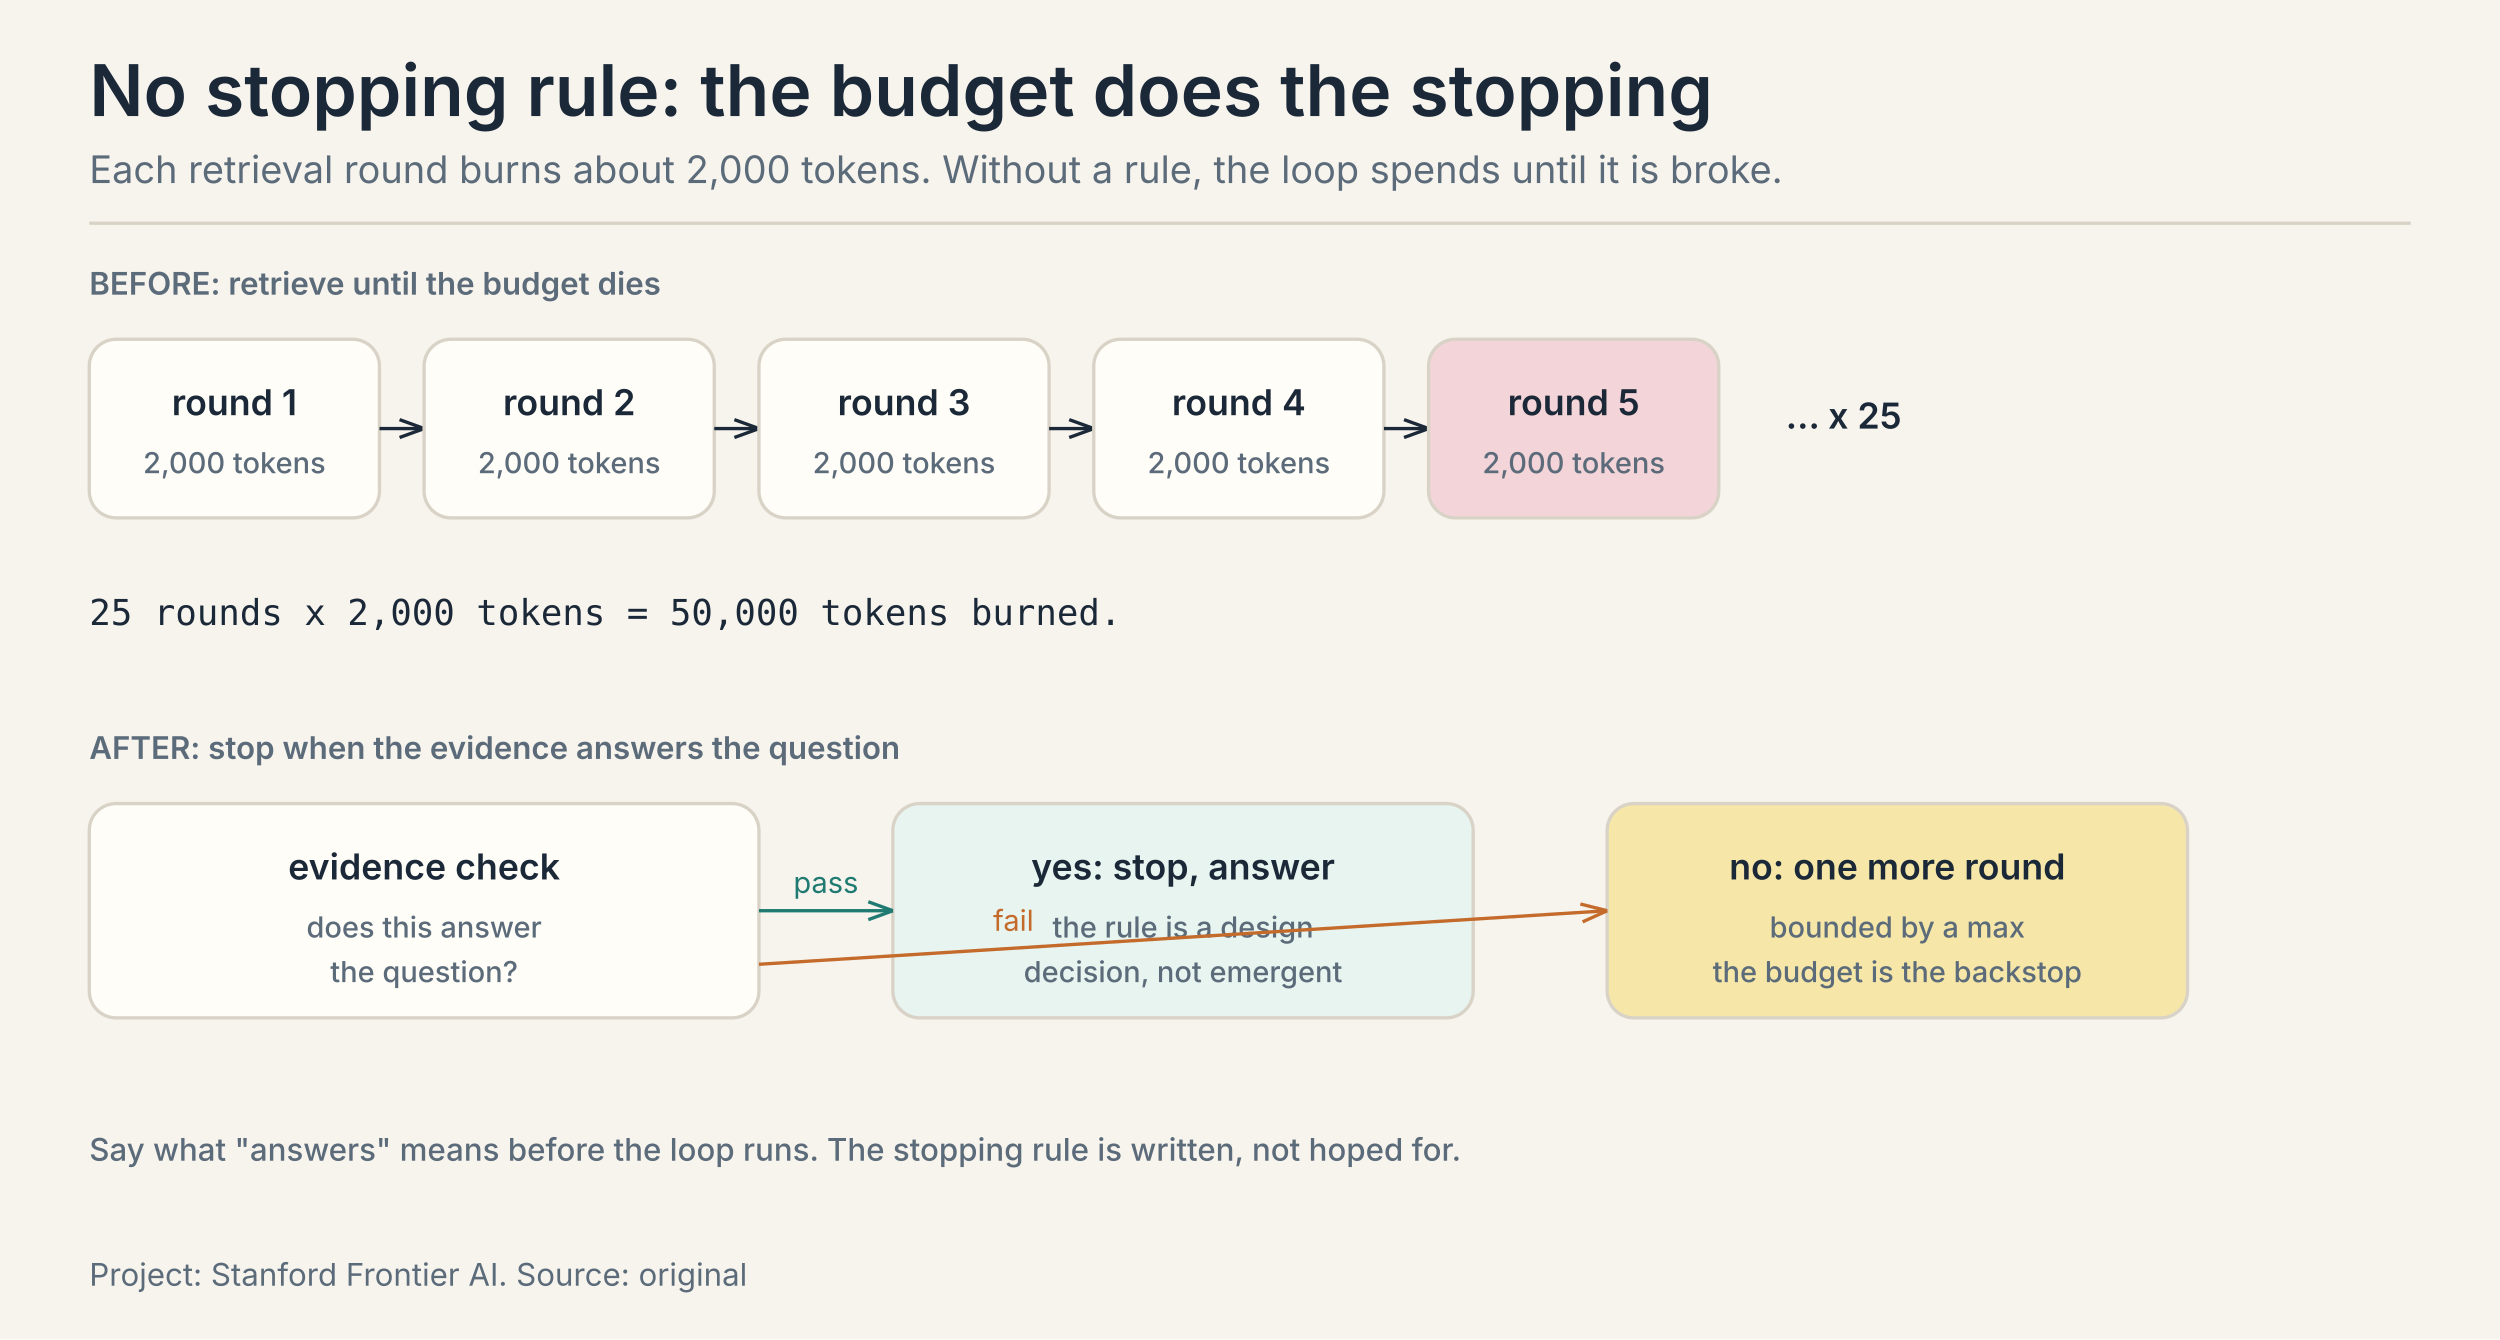
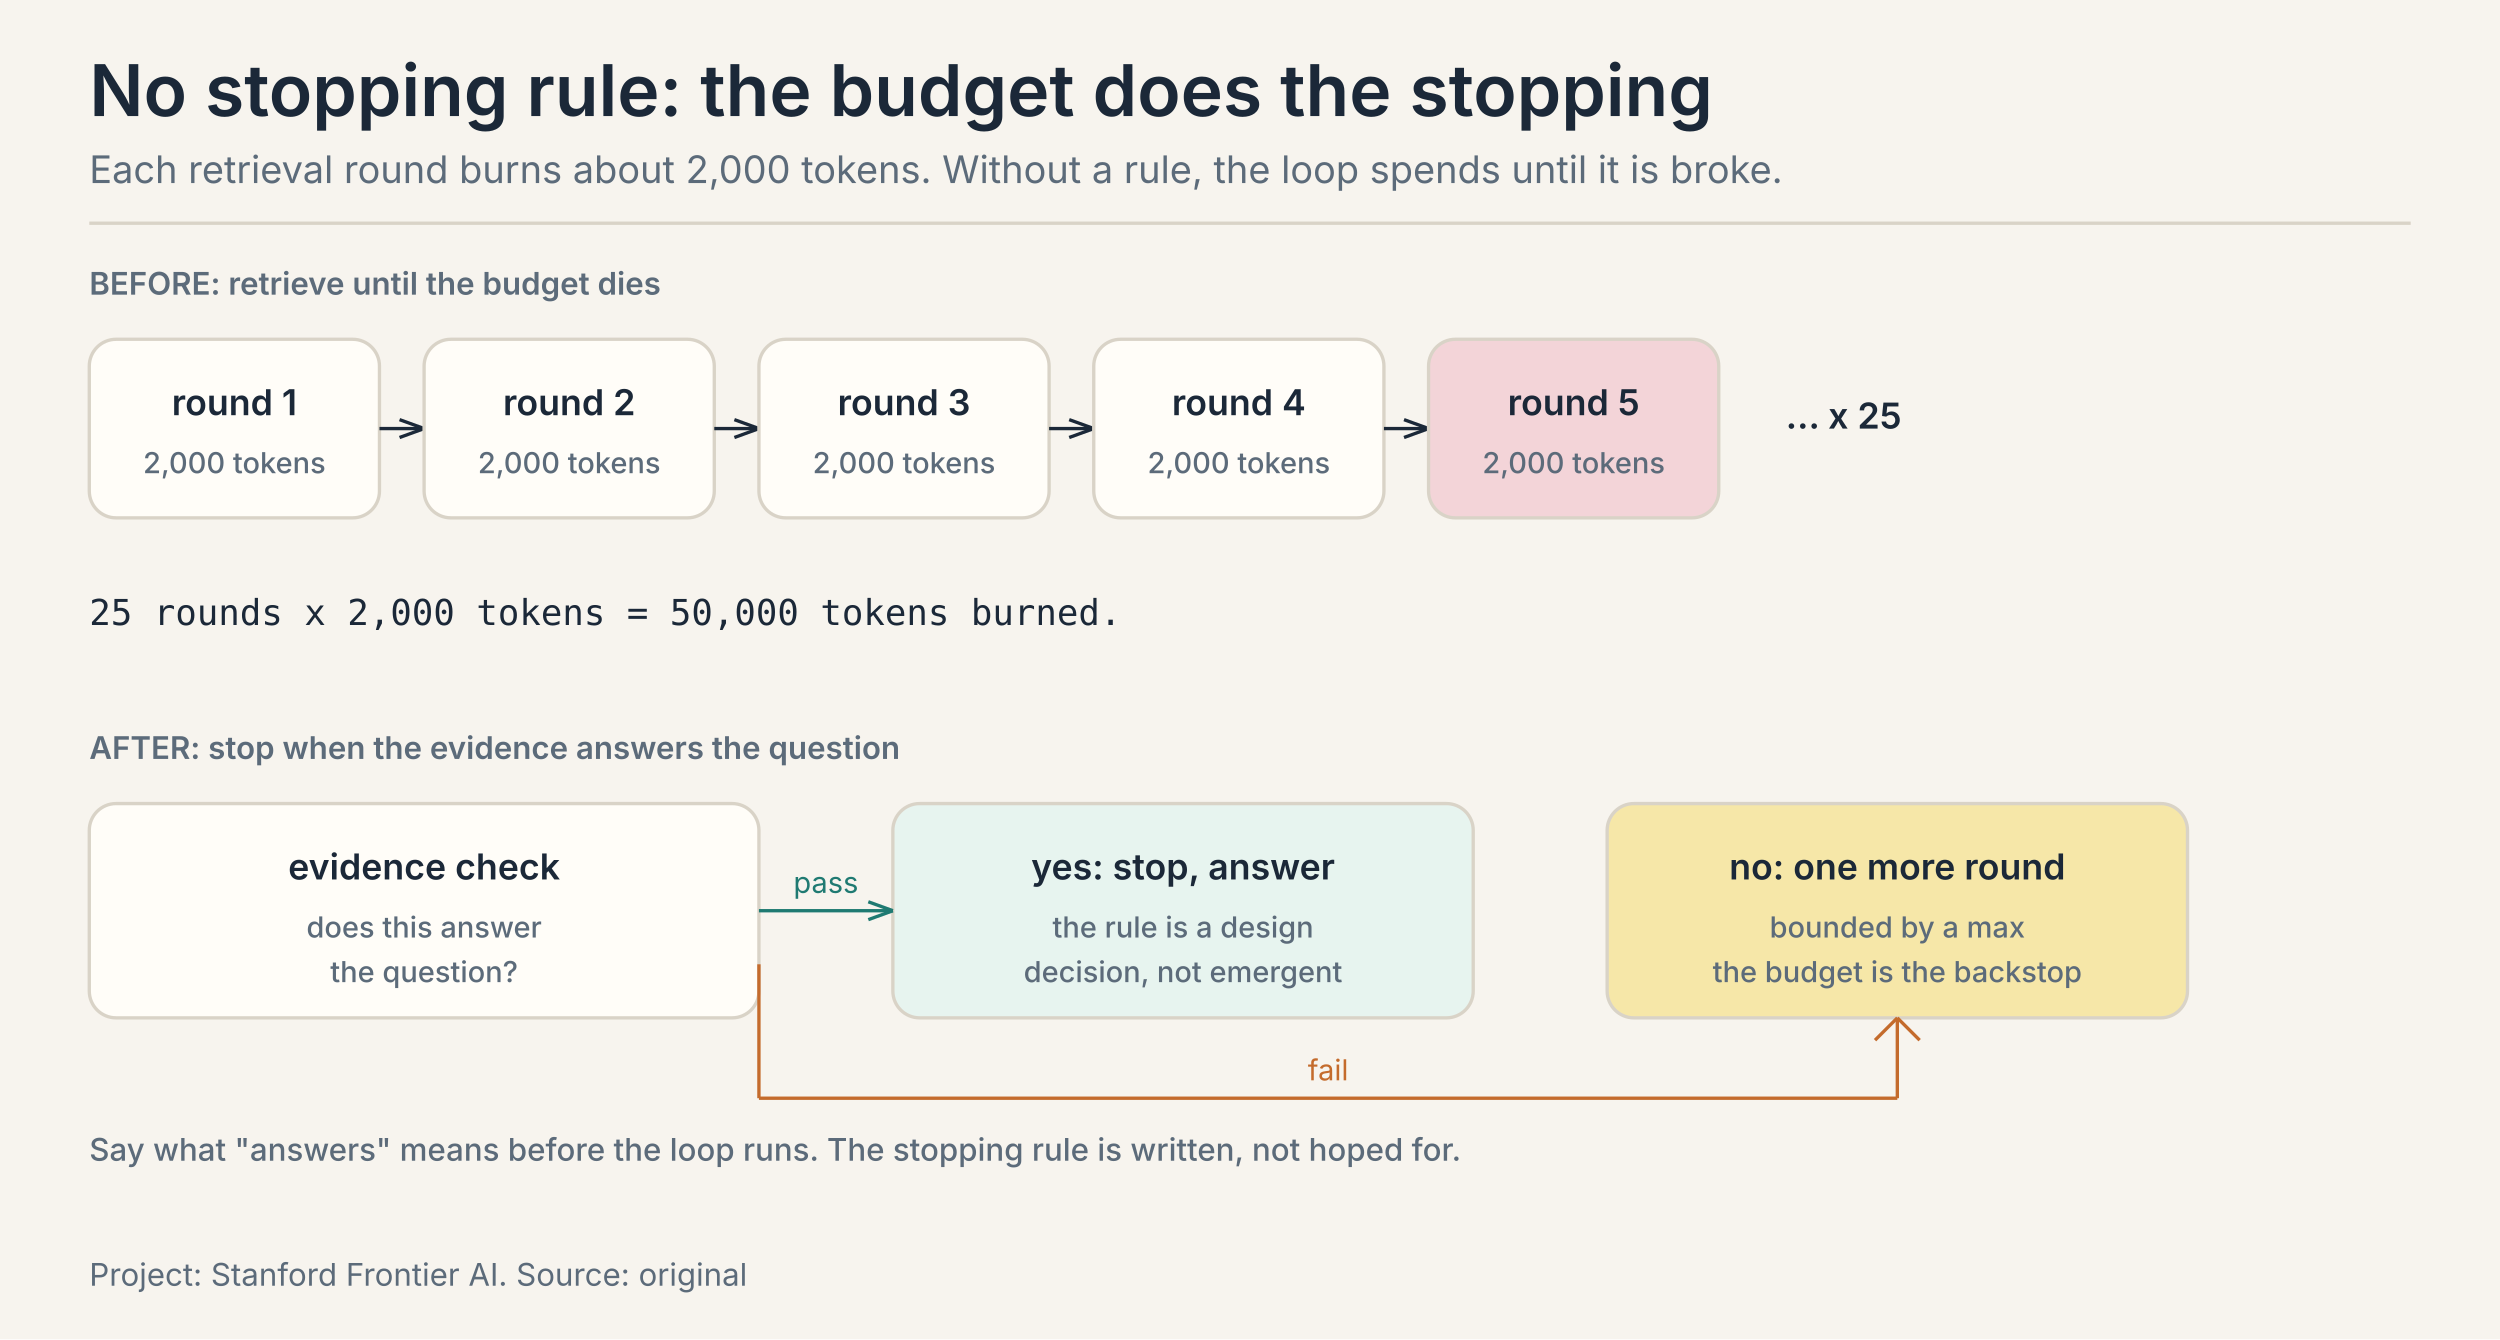
<svg xmlns="http://www.w3.org/2000/svg" width="1120" height="600" viewBox="0 0 1120 600" font-family="Inter, 'Source Sans 3', 'IBM Plex Sans', system-ui, sans-serif">
  <rect width="1120" height="600" fill="#F7F4EE" />
  <text x="40" y="52" font-size="32" font-weight="600" fill="#1B2838">No stopping rule: the budget does the stopping</text>
  <text x="40" y="82" font-size="17" fill="#5C6B7A">Each retrieval round burns about 2,000 tokens. Without a rule, the loop spends until it is broke.</text>
  <line x1="40" y1="100" x2="1080" y2="100" stroke="#D9D3C7" stroke-width="1.5" />
-   <text x="40" y="576" font-size="14" fill="#5C6B7A">Project: Stanford Frontier AI. Source: original</text>
-   <text x="40" y="132" font-size="14" font-weight="600" fill="#5C6B7A" text-anchor="start">BEFORE: retrieve until the budget dies</text>
-   <g>
-     <rect x="40" y="152" width="130" height="80" rx="12" fill="#FFFDF8" stroke="#D9D3C7" stroke-width="1.5" />
-     <text x="105" y="186" font-size="16" font-weight="600" fill="#1B2838" text-anchor="middle">round 1</text>
-     <text x="105" y="212" font-size="13" font-weight="450" fill="#5C6B7A" text-anchor="middle">2,000 tokens</text>
-   </g>
+   <text x="40" y="132" font-size="14" font-weight="600" fill="#5C6B7A">BEFORE: retrieve until the budget dies</text>
+   <rect x="40" y="152" width="130" height="80" rx="12" fill="#FFFDF8" stroke="#D9D3C7" stroke-width="1.5" />
+   <text x="105" y="186" font-size="16" font-weight="600" fill="#1B2838" text-anchor="middle">round 1</text>
+   <text x="105" y="212" font-size="13" font-weight="450" fill="#5C6B7A" text-anchor="middle">2,000 tokens</text>
  <line x1="170" y1="192" x2="190" y2="192" stroke="#1B2838" stroke-width="1.5" fill="none" />
  <line x1="190" y1="192" x2="179" y2="188" stroke="#1B2838" stroke-width="1.5" />
  <line x1="190" y1="192" x2="179" y2="196" stroke="#1B2838" stroke-width="1.5" />
-   <g>
-     <rect x="190" y="152" width="130" height="80" rx="12" fill="#FFFDF8" stroke="#D9D3C7" stroke-width="1.5" />
-     <text x="255" y="186" font-size="16" font-weight="600" fill="#1B2838" text-anchor="middle">round 2</text>
-     <text x="255" y="212" font-size="13" font-weight="450" fill="#5C6B7A" text-anchor="middle">2,000 tokens</text>
-   </g>
+   <rect x="190" y="152" width="130" height="80" rx="12" fill="#FFFDF8" stroke="#D9D3C7" stroke-width="1.5" />
+   <text x="255" y="186" font-size="16" font-weight="600" fill="#1B2838" text-anchor="middle">round 2</text>
+   <text x="255" y="212" font-size="13" font-weight="450" fill="#5C6B7A" text-anchor="middle">2,000 tokens</text>
  <line x1="320" y1="192" x2="340" y2="192" stroke="#1B2838" stroke-width="1.5" fill="none" />
  <line x1="340" y1="192" x2="329" y2="188" stroke="#1B2838" stroke-width="1.5" />
  <line x1="340" y1="192" x2="329" y2="196" stroke="#1B2838" stroke-width="1.5" />
-   <g>
-     <rect x="340" y="152" width="130" height="80" rx="12" fill="#FFFDF8" stroke="#D9D3C7" stroke-width="1.5" />
-     <text x="405" y="186" font-size="16" font-weight="600" fill="#1B2838" text-anchor="middle">round 3</text>
-     <text x="405" y="212" font-size="13" font-weight="450" fill="#5C6B7A" text-anchor="middle">2,000 tokens</text>
-   </g>
+   <rect x="340" y="152" width="130" height="80" rx="12" fill="#FFFDF8" stroke="#D9D3C7" stroke-width="1.5" />
+   <text x="405" y="186" font-size="16" font-weight="600" fill="#1B2838" text-anchor="middle">round 3</text>
+   <text x="405" y="212" font-size="13" font-weight="450" fill="#5C6B7A" text-anchor="middle">2,000 tokens</text>
  <line x1="470" y1="192" x2="490" y2="192" stroke="#1B2838" stroke-width="1.5" fill="none" />
  <line x1="490" y1="192" x2="479" y2="188" stroke="#1B2838" stroke-width="1.5" />
  <line x1="490" y1="192" x2="479" y2="196" stroke="#1B2838" stroke-width="1.5" />
-   <g>
-     <rect x="490" y="152" width="130" height="80" rx="12" fill="#FFFDF8" stroke="#D9D3C7" stroke-width="1.5" />
-     <text x="555" y="186" font-size="16" font-weight="600" fill="#1B2838" text-anchor="middle">round 4</text>
-     <text x="555" y="212" font-size="13" font-weight="450" fill="#5C6B7A" text-anchor="middle">2,000 tokens</text>
-   </g>
+   <rect x="490" y="152" width="130" height="80" rx="12" fill="#FFFDF8" stroke="#D9D3C7" stroke-width="1.5" />
+   <text x="555" y="186" font-size="16" font-weight="600" fill="#1B2838" text-anchor="middle">round 4</text>
+   <text x="555" y="212" font-size="13" font-weight="450" fill="#5C6B7A" text-anchor="middle">2,000 tokens</text>
  <line x1="620" y1="192" x2="640" y2="192" stroke="#1B2838" stroke-width="1.5" fill="none" />
  <line x1="640" y1="192" x2="629" y2="188" stroke="#1B2838" stroke-width="1.5" />
  <line x1="640" y1="192" x2="629" y2="196" stroke="#1B2838" stroke-width="1.5" />
-   <g>
-     <rect x="640" y="152" width="130" height="80" rx="12" fill="#F3D4D8" stroke="#D9D3C7" stroke-width="1.5" />
-     <text x="705" y="186" font-size="16" font-weight="600" fill="#1B2838" text-anchor="middle">round 5</text>
-     <text x="705" y="212" font-size="13" font-weight="450" fill="#5C6B7A" text-anchor="middle">2,000 tokens</text>
-   </g>
-   <text x="800" y="192" font-size="16" font-weight="600" fill="#1B2838" text-anchor="start">... x 25</text>
-   <text x="40" y="280" font-size="16" font-weight="450" fill="#1B2838" text-anchor="start" font-family="'IBM Plex Mono', ui-monospace, monospace">25 rounds x 2,000 tokens = 50,000 tokens burned.</text>
-   <text x="40" y="340" font-size="14" font-weight="600" fill="#5C6B7A" text-anchor="start">AFTER: stop when the evidence answers the question</text>
-   <g>
-     <rect x="40" y="360" width="300" height="96" rx="12" fill="#FFFDF8" stroke="#D9D3C7" stroke-width="1.5" />
-     <text x="190" y="394" font-size="16" font-weight="600" fill="#1B2838" text-anchor="middle">evidence check</text>
-     <text x="190" y="420" font-size="13" font-weight="450" fill="#5C6B7A" text-anchor="middle">does this answer</text>
-     <text x="190" y="440" font-size="13" font-weight="450" fill="#5C6B7A" text-anchor="middle">the question?</text>
-   </g>
-   <g>
-     <rect x="400" y="360" width="260" height="96" rx="12" fill="#E7F4EF" stroke="#D9D3C7" stroke-width="1.5" />
-     <text x="530" y="394" font-size="16" font-weight="600" fill="#1B2838" text-anchor="middle">yes: stop, answer</text>
-     <text x="530" y="420" font-size="13" font-weight="450" fill="#5C6B7A" text-anchor="middle">the rule is a design</text>
-     <text x="530" y="440" font-size="13" font-weight="450" fill="#5C6B7A" text-anchor="middle">decision, not emergent</text>
-   </g>
-   <g>
-     <rect x="720" y="360" width="260" height="96" rx="12" fill="#F6E7A8" stroke="#D9D3C7" stroke-width="1.5" />
-     <text x="850" y="394" font-size="16" font-weight="600" fill="#1B2838" text-anchor="middle">no: one more round</text>
-     <text x="850" y="420" font-size="13" font-weight="450" fill="#5C6B7A" text-anchor="middle">bounded by a max</text>
-     <text x="850" y="440" font-size="13" font-weight="450" fill="#5C6B7A" text-anchor="middle">the budget is the backstop</text>
-   </g>
+   <rect x="640" y="152" width="130" height="80" rx="12" fill="#F3D4D8" stroke="#D9D3C7" stroke-width="1.5" />
+   <text x="705" y="186" font-size="16" font-weight="600" fill="#1B2838" text-anchor="middle">round 5</text>
+   <text x="705" y="212" font-size="13" font-weight="450" fill="#5C6B7A" text-anchor="middle">2,000 tokens</text>
+   <text x="800" y="192" font-size="16" font-weight="600" fill="#1B2838">... x 25</text>
+   <text x="40" y="280" font-size="16" font-weight="450" fill="#1B2838" font-family="'IBM Plex Mono', ui-monospace, monospace">25 rounds x 2,000 tokens = 50,000 tokens burned.</text>
+   <text x="40" y="340" font-size="14" font-weight="600" fill="#5C6B7A">AFTER: stop when the evidence answers the question</text>
+   <rect x="40" y="360" width="300" height="96" rx="12" fill="#FFFDF8" stroke="#D9D3C7" stroke-width="1.5" />
+   <text x="190" y="394" font-size="16" font-weight="600" fill="#1B2838" text-anchor="middle">evidence check</text>
+   <text x="190" y="420" font-size="13" font-weight="450" fill="#5C6B7A" text-anchor="middle">does this answer</text>
+   <text x="190" y="440" font-size="13" font-weight="450" fill="#5C6B7A" text-anchor="middle">the question?</text>
+   <rect x="400" y="360" width="260" height="96" rx="12" fill="#E7F4EF" stroke="#D9D3C7" stroke-width="1.5" />
+   <text x="530" y="394" font-size="16" font-weight="600" fill="#1B2838" text-anchor="middle">yes: stop, answer</text>
+   <text x="530" y="420" font-size="13" font-weight="450" fill="#5C6B7A" text-anchor="middle">the rule is a design</text>
+   <text x="530" y="440" font-size="13" font-weight="450" fill="#5C6B7A" text-anchor="middle">decision, not emergent</text>
+   <rect x="720" y="360" width="260" height="96" rx="12" fill="#F6E7A8" stroke="#D9D3C7" stroke-width="1.5" />
+   <text x="850" y="394" font-size="16" font-weight="600" fill="#1B2838" text-anchor="middle">no: one more round</text>
+   <text x="850" y="420" font-size="13" font-weight="450" fill="#5C6B7A" text-anchor="middle">bounded by a max</text>
+   <text x="850" y="440" font-size="13" font-weight="450" fill="#5C6B7A" text-anchor="middle">the budget is the backstop</text>
  <line x1="340" y1="408" x2="400" y2="408" stroke="#1F7A72" stroke-width="1.5" fill="none" />
  <line x1="400" y1="408" x2="389" y2="404" stroke="#1F7A72" stroke-width="1.5" />
  <line x1="400" y1="408" x2="389" y2="412" stroke="#1F7A72" stroke-width="1.5" />
  <text x="370" y="400" font-size="13" fill="#1F7A72" text-anchor="middle">pass</text>
-   <line x1="340" y1="432" x2="720" y2="408" stroke="#C46B2C" stroke-width="1.5" fill="none" />
-   <line x1="720" y1="408" x2="708" y2="405" stroke="#C46B2C" stroke-width="1.5" />
-   <line x1="720" y1="408" x2="709" y2="413" stroke="#C46B2C" stroke-width="1.5" />
-   <text x="454" y="417" font-size="13" fill="#C46B2C" text-anchor="middle">fail</text>
-   <text x="40" y="520" font-size="14" font-weight="450" fill="#5C6B7A" text-anchor="start">Say what "answers" means before the loop runs. The stopping rule is written, not hoped for.</text>
+   <g stroke="#C46B2C" stroke-width="1.5" fill="none">
+     <line x1="340" y1="432" x2="340" y2="492" />
+     <line x1="340" y1="492" x2="850" y2="492" />
+     <line x1="850" y1="492" x2="850" y2="456" />
+     <line x1="850" y1="456" x2="840" y2="466" />
+     <line x1="850" y1="456" x2="860" y2="466" />
+   </g>
+   <text x="595" y="484" font-size="13" fill="#C46B2C" text-anchor="middle">fail</text>
+   <text x="40" y="520" font-size="14" font-weight="450" fill="#5C6B7A">Say what "answers" means before the loop runs. The stopping rule is written, not hoped for.</text>
+   <text x="40" y="576" font-size="14" fill="#5C6B7A">Project: Stanford Frontier AI. Source: original</text>
</svg>
